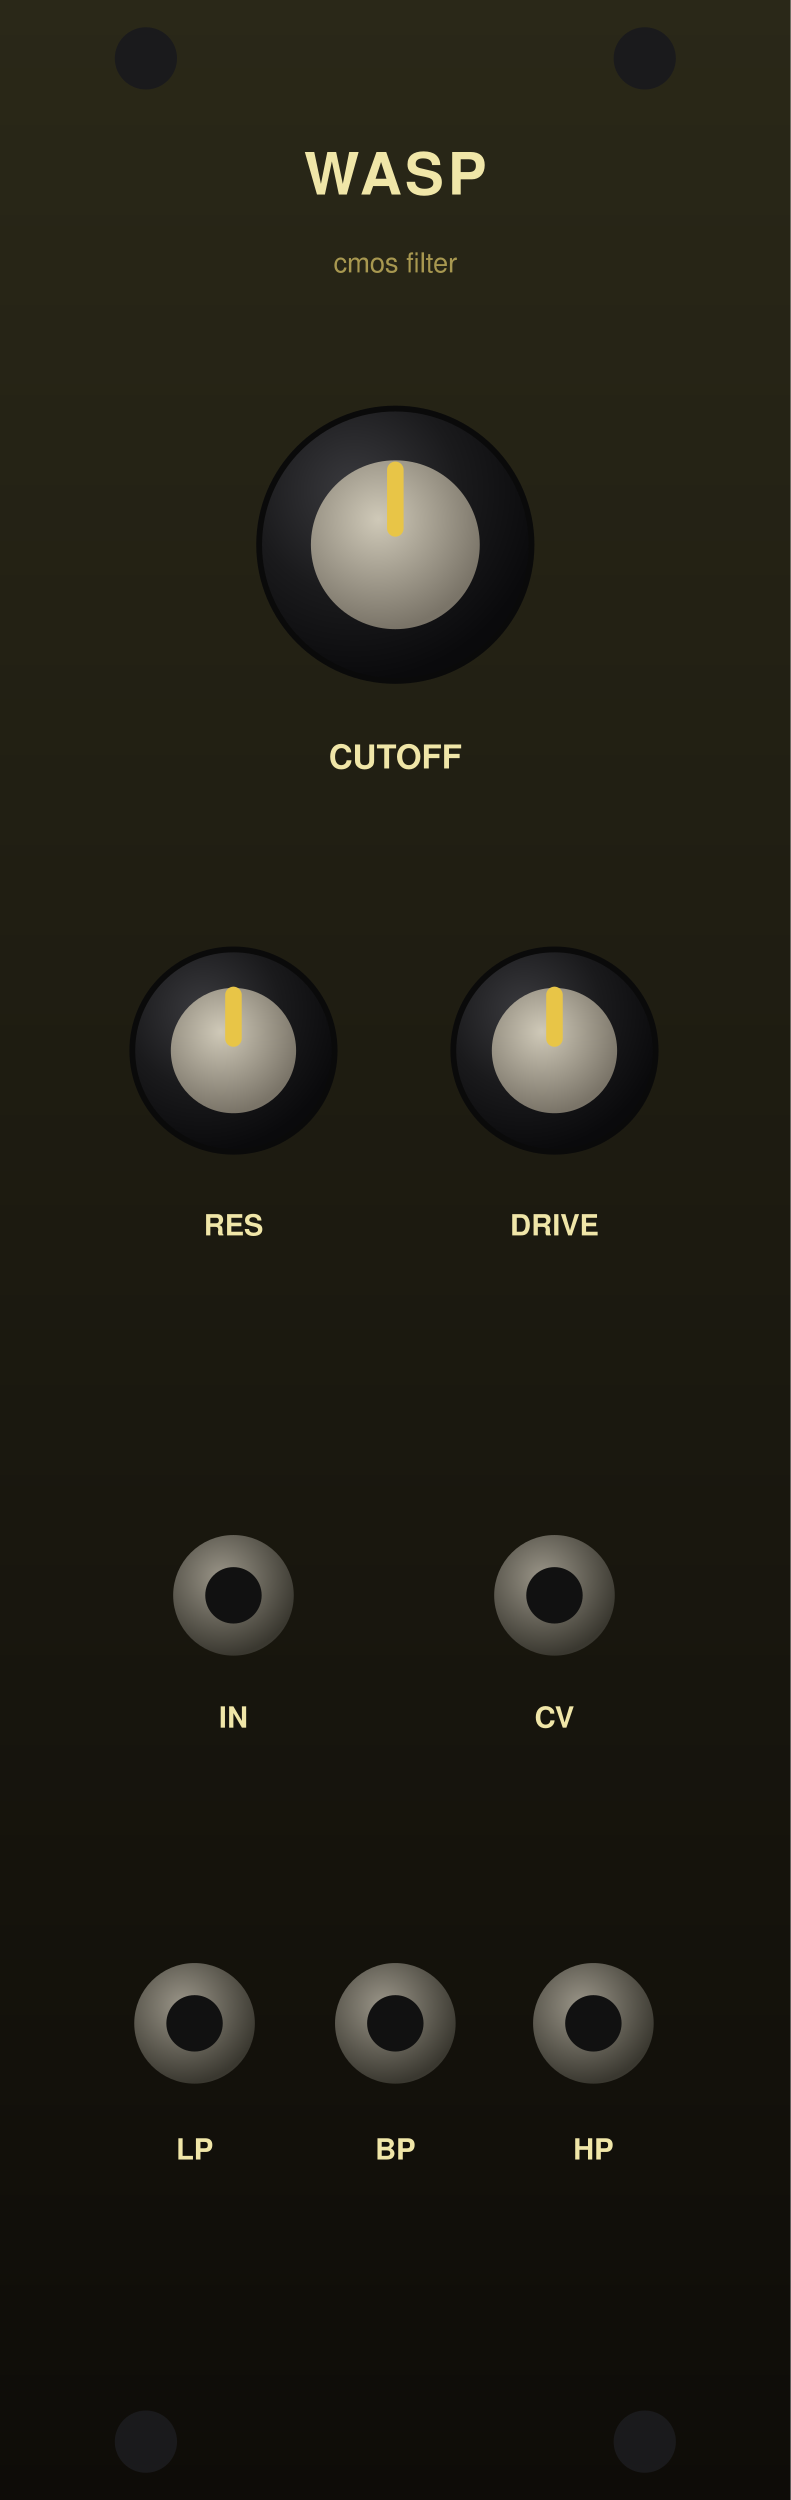
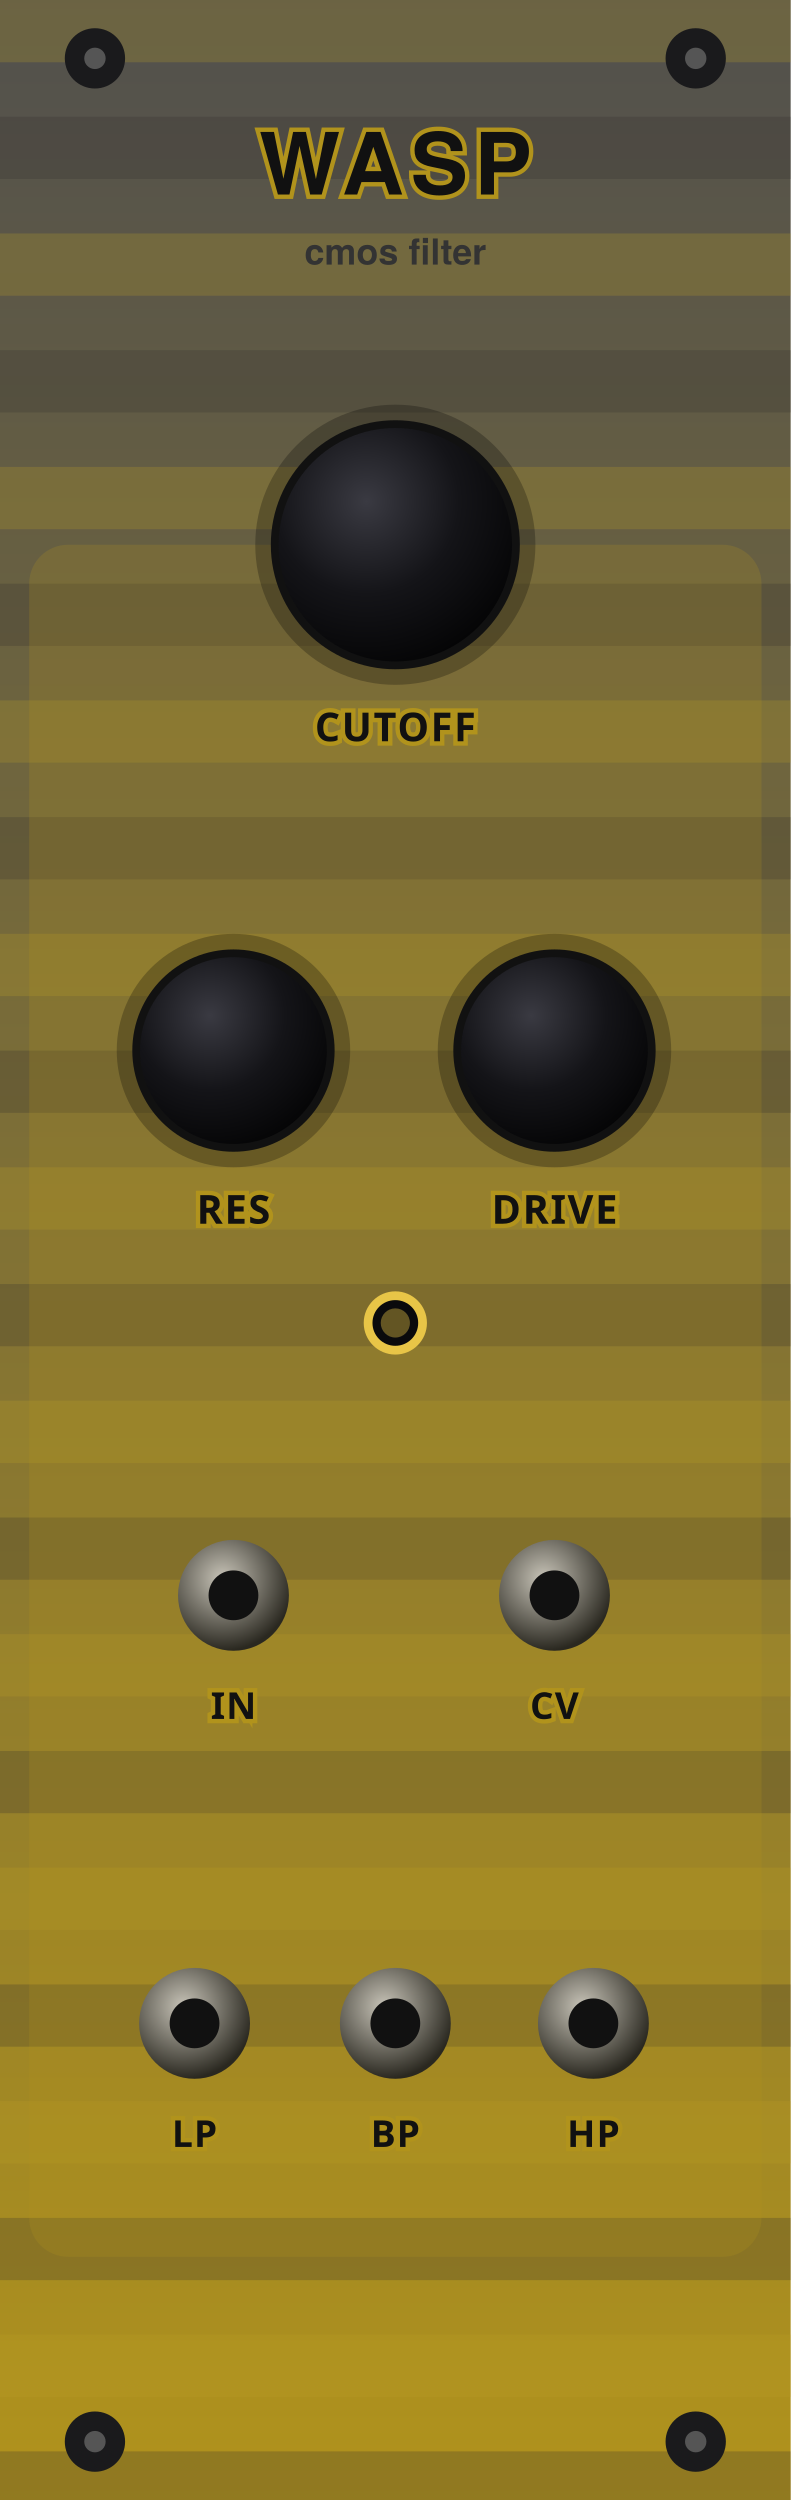
<svg xmlns="http://www.w3.org/2000/svg" width="40.64mm" height="128.5mm" viewBox="0 0 40.64 128.5" preserveAspectRatio="none">
  <defs>
-     <linearGradient id="alu" x1="0" y1="0" x2="0" y2="1">
-       <stop offset="0" stop-color="#2a2818" />
-       <stop offset="1" stop-color="#0e0c08" />
+     <linearGradient id="waspalu" x1="0" y1="0" x2="0" y2="1">
+       <stop offset="0" stop-color="#51504d" />
+       <stop offset="1" stop-color="#b1931c" />
    </linearGradient>
-     <radialGradient id="knobBody" cx="35%" cy="30%" r="70%">
-       <stop offset="0" stop-color="#3a3a3e" />
-       <stop offset=".55" stop-color="#1a1a1c" />
-       <stop offset="1" stop-color="#0a0a0c" />
+     <radialGradient id="waspwell" cx="38%" cy="32%" r="70%">
+       <stop offset="0" stop-color="#3a3a42" />
+       <stop offset=".55" stop-color="#141418" />
+       <stop offset="1" stop-color="#050506" />
    </radialGradient>
-     <radialGradient id="knobCap" cx="40%" cy="35%" r="65%">
-       <stop offset="0" stop-color="#cfc9b8" />
-       <stop offset="1" stop-color="#7a7468" />
-     </radialGradient>
-     <radialGradient id="jackRing" cx="40%" cy="35%" r="65%">
-       <stop offset="0" stop-color="#9a9588" />
-       <stop offset="1" stop-color="#3a3830" />
+     <radialGradient id="waspjack" cx="40%" cy="35%" r="65%">
+       <stop offset="0" stop-color="#c8c4b8" />
+       <stop offset="1" stop-color="#2a2820" />
    </radialGradient>
  </defs>
-   <rect width="40.64" height="128.5" fill="url(#alu)" />
-   <circle cx="7.5" cy="3" r="1.6" fill="#1a1a1c" />
-   <circle cx="33.14" cy="3" r="1.6" fill="#1a1a1c" />
-   <circle cx="7.5" cy="125.5" r="1.6" fill="#1a1a1c" />
-   <circle cx="33.14" cy="125.5" r="1.6" fill="#1a1a1c" />
-   <text x="20.32" y="10" text-anchor="middle" font-family="Helvetica, Arial, sans-serif" font-size="3" font-weight="700" letter-spacing="0.2" fill="#f0e6a8">WASP</text>
-   <text x="20.32" y="14" text-anchor="middle" font-family="Helvetica, Arial, sans-serif" font-size="1.4" fill="#a89850">cmos filter</text>
-   <g transform="translate(20.32,28)">
-     <circle r="7" fill="url(#knobBody)" stroke="#0a0a0a" stroke-width=".3" />
-     <circle r="4.34" fill="url(#knobCap)" />
-     <line x1="0" y1="-3.85" x2="0" y2="-0.84" stroke="#e8c547" stroke-width=".85" stroke-linecap="round" />
+   <rect width="40.64" height="128.5" fill="url(#waspalu)" />
+   <g opacity="0.45">
+     <g opacity=".55">
+       <rect x="0" y="0.0" width="40.64" height="3.2" fill="#bc9d26" />
+       <rect x="0" y="6.0" width="40.64" height="3.2" fill="#302e2d" />
+       <rect x="0" y="12.0" width="40.64" height="3.2" fill="#bc9d26" />
+       <rect x="0" y="18.0" width="40.64" height="3.2" fill="#302e2d" />
+       <rect x="0" y="24.0" width="40.64" height="3.2" fill="#bc9d26" />
+       <rect x="0" y="30.0" width="40.64" height="3.2" fill="#302e2d" />
+       <rect x="0" y="36.0" width="40.64" height="3.2" fill="#bc9d26" />
+       <rect x="0" y="42.0" width="40.64" height="3.2" fill="#302e2d" />
+       <rect x="0" y="48.0" width="40.64" height="3.2" fill="#bc9d26" />
+       <rect x="0" y="54.0" width="40.64" height="3.2" fill="#302e2d" />
+       <rect x="0" y="60.0" width="40.64" height="3.2" fill="#bc9d26" />
+       <rect x="0" y="66.0" width="40.64" height="3.2" fill="#302e2d" />
+       <rect x="0" y="72.0" width="40.64" height="3.2" fill="#bc9d26" />
+       <rect x="0" y="78.0" width="40.64" height="3.2" fill="#302e2d" />
+       <rect x="0" y="84.0" width="40.64" height="3.2" fill="#bc9d26" />
+       <rect x="0" y="90.0" width="40.64" height="3.2" fill="#302e2d" />
+       <rect x="0" y="96.0" width="40.64" height="3.2" fill="#bc9d26" />
+       <rect x="0" y="102.0" width="40.64" height="3.2" fill="#302e2d" />
+       <rect x="0" y="108.0" width="40.64" height="3.2" fill="#bc9d26" />
+       <rect x="0" y="114.0" width="40.64" height="3.2" fill="#302e2d" />
+       <rect x="0" y="120.0" width="40.64" height="3.2" fill="#bc9d26" />
+       <rect x="0" y="126.0" width="40.64" height="3.2" fill="#302e2d" />
+     </g>
  </g>
-   <text x="20.32" y="39.5" text-anchor="middle" font-family="Helvetica, Arial, sans-serif" font-size="1.7" font-weight="700" fill="#f0e6a8">CUTOFF</text>
-   <g transform="translate(12,54)">
-     <circle r="5.2" fill="url(#knobBody)" stroke="#0a0a0a" stroke-width=".3" />
-     <circle r="3.22" fill="url(#knobCap)" />
-     <line x1="0" y1="-2.86" x2="0" y2="-0.62" stroke="#e8c547" stroke-width=".85" stroke-linecap="round" />
-   </g>
-   <text x="12" y="63.5" text-anchor="middle" font-family="Helvetica, Arial, sans-serif" font-size="1.5" font-weight="700" fill="#f0e6a8">RES</text>
-   <g transform="translate(28.5,54)">
-     <circle r="5.2" fill="url(#knobBody)" stroke="#0a0a0a" stroke-width=".3" />
-     <circle r="3.22" fill="url(#knobCap)" />
-     <line x1="0" y1="-2.86" x2="0" y2="-0.62" stroke="#e8c547" stroke-width=".85" stroke-linecap="round" />
-   </g>
-   <text x="28.5" y="63.5" text-anchor="middle" font-family="Helvetica, Arial, sans-serif" font-size="1.5" font-weight="700" fill="#f0e6a8">DRIVE</text>
-   <g transform="translate(12,82)">
-     <circle r="3.1" fill="url(#jackRing)" />
-     <circle r="1.45" fill="#111" />
-   </g>
-   <text x="12" y="88.8" text-anchor="middle" font-family="Helvetica, Arial, sans-serif" font-size="1.5" font-weight="700" fill="#f0e6a8">IN</text>
-   <g transform="translate(28.5,82)">
-     <circle r="3.1" fill="url(#jackRing)" />
-     <circle r="1.45" fill="#111" />
-   </g>
-   <text x="28.5" y="88.8" text-anchor="middle" font-family="Helvetica, Arial, sans-serif" font-size="1.5" font-weight="700" fill="#f0e6a8">CV</text>
-   <g transform="translate(10,104)">
-     <circle r="3.1" fill="url(#jackRing)" />
-     <circle r="1.45" fill="#111" />
-   </g>
-   <text x="10" y="111" text-anchor="middle" font-family="Helvetica, Arial, sans-serif" font-size="1.5" font-weight="700" fill="#f0e6a8">LP</text>
-   <g transform="translate(20.32,104)">
-     <circle r="3.1" fill="url(#jackRing)" />
-     <circle r="1.45" fill="#111" />
-   </g>
-   <text x="20.32" y="111" text-anchor="middle" font-family="Helvetica, Arial, sans-serif" font-size="1.5" font-weight="700" fill="#f0e6a8">BP</text>
-   <g transform="translate(30.5,104)">
-     <circle r="3.1" fill="url(#jackRing)" />
-     <circle r="1.45" fill="#111" />
-   </g>
-   <text x="30.5" y="111" text-anchor="middle" font-family="Helvetica, Arial, sans-serif" font-size="1.5" font-weight="700" fill="#f0e6a8">HP</text>
+   <rect x="1.5" y="28" width="37.64" height="88" rx="2" fill="#b1931c" opacity=".22" />
+   <circle cx="4.88" cy="3" r="1.55" fill="#1a1a1c" />
+   <circle cx="4.88" cy="3" r=".55" fill="#555" />
+   <circle cx="35.76" cy="3" r="1.55" fill="#1a1a1c" />
+   <circle cx="35.76" cy="3" r=".55" fill="#555" />
+   <circle cx="4.88" cy="125.5" r="1.55" fill="#1a1a1c" />
+   <circle cx="4.88" cy="125.5" r=".55" fill="#555" />
+   <circle cx="35.76" cy="125.5" r="1.55" fill="#1a1a1c" />
+   <circle cx="35.76" cy="125.5" r=".55" fill="#555" />
+   <text x="20.32" y="10" text-anchor="middle" font-family="Impact, &quot;Arial Black&quot;, &quot;Helvetica Neue&quot;, sans-serif" font-size="4.4" letter-spacing="0.35" font-weight="900" fill="#111111" stroke="#b1931c" stroke-width="0.45" paint-order="stroke fill">WASP</text>
+   <text x="20.32" y="13.6" text-anchor="middle" font-family="Impact, &quot;Arial Black&quot;, &quot;Helvetica Neue&quot;, sans-serif" font-size="1.85" font-weight="600" fill="#333333">cmos filter</text>
+   <circle cx="20.32" cy="28.00" r="7.20" fill="#000" opacity=".25" />
+   <circle cx="20.32" cy="28.00" r="6.20" fill="url(#waspwell)" stroke="#111111" stroke-width=".4" />
+   <text x="20.32" y="38.10" text-anchor="middle" font-family="&quot;DIN Condensed&quot;, &quot;Avenir Next Condensed&quot;, &quot;Arial Narrow&quot;, sans-serif" font-size="2.05" letter-spacing="0.08" font-weight="700" fill="#111111" stroke="#b1931c" stroke-width="0.45" paint-order="stroke fill">CUTOFF</text>
+   <circle cx="12.00" cy="54.00" r="6.00" fill="#000" opacity=".25" />
+   <circle cx="12.00" cy="54.00" r="5.00" fill="url(#waspwell)" stroke="#111111" stroke-width=".4" />
+   <text x="12.00" y="62.90" text-anchor="middle" font-family="&quot;DIN Condensed&quot;, &quot;Avenir Next Condensed&quot;, &quot;Arial Narrow&quot;, sans-serif" font-size="2.05" letter-spacing="0.08" font-weight="700" fill="#111111" stroke="#b1931c" stroke-width="0.45" paint-order="stroke fill">RES</text>
+   <circle cx="28.50" cy="54.00" r="6.00" fill="#000" opacity=".25" />
+   <circle cx="28.50" cy="54.00" r="5.00" fill="url(#waspwell)" stroke="#111111" stroke-width=".4" />
+   <text x="28.50" y="62.90" text-anchor="middle" font-family="&quot;DIN Condensed&quot;, &quot;Avenir Next Condensed&quot;, &quot;Arial Narrow&quot;, sans-serif" font-size="2.05" letter-spacing="0.08" font-weight="700" fill="#111111" stroke="#b1931c" stroke-width="0.45" paint-order="stroke fill">DRIVE</text>
+   <circle cx="20.32" cy="68.00" r="1.4" fill="#0a0a0c" stroke="#e8c547" stroke-width=".45" />
+   <circle cx="20.32" cy="68.00" r="0.75" fill="#e8c547" opacity=".4" />
+   <circle cx="12.00" cy="82.00" r="2.85" fill="url(#waspjack)" />
+   <circle cx="12.00" cy="82.00" r="1.28" fill="#111" />
+   <text x="12.00" y="88.35" text-anchor="middle" font-family="&quot;DIN Condensed&quot;, &quot;Avenir Next Condensed&quot;, &quot;Arial Narrow&quot;, sans-serif" font-size="1.9" letter-spacing="0.06" font-weight="700" fill="#111111" stroke="#b1931c" stroke-width="0.45" paint-order="stroke fill">IN</text>
+   <circle cx="28.50" cy="82.00" r="2.85" fill="url(#waspjack)" />
+   <circle cx="28.50" cy="82.00" r="1.28" fill="#111" />
+   <text x="28.50" y="88.35" text-anchor="middle" font-family="&quot;DIN Condensed&quot;, &quot;Avenir Next Condensed&quot;, &quot;Arial Narrow&quot;, sans-serif" font-size="1.9" letter-spacing="0.06" font-weight="700" fill="#111111" stroke="#b1931c" stroke-width="0.45" paint-order="stroke fill">CV</text>
+   <circle cx="10.00" cy="104.00" r="2.85" fill="url(#waspjack)" />
+   <circle cx="10.00" cy="104.00" r="1.28" fill="#111" />
+   <text x="10.00" y="110.35" text-anchor="middle" font-family="&quot;DIN Condensed&quot;, &quot;Avenir Next Condensed&quot;, &quot;Arial Narrow&quot;, sans-serif" font-size="1.9" letter-spacing="0.06" font-weight="700" fill="#111111" stroke="#b1931c" stroke-width="0.45" paint-order="stroke fill">LP</text>
+   <circle cx="20.32" cy="104.00" r="2.85" fill="url(#waspjack)" />
+   <circle cx="20.32" cy="104.00" r="1.28" fill="#111" />
+   <text x="20.32" y="110.35" text-anchor="middle" font-family="&quot;DIN Condensed&quot;, &quot;Avenir Next Condensed&quot;, &quot;Arial Narrow&quot;, sans-serif" font-size="1.9" letter-spacing="0.06" font-weight="700" fill="#111111" stroke="#b1931c" stroke-width="0.45" paint-order="stroke fill">BP</text>
+   <circle cx="30.50" cy="104.00" r="2.85" fill="url(#waspjack)" />
+   <circle cx="30.50" cy="104.00" r="1.28" fill="#111" />
+   <text x="30.50" y="110.35" text-anchor="middle" font-family="&quot;DIN Condensed&quot;, &quot;Avenir Next Condensed&quot;, &quot;Arial Narrow&quot;, sans-serif" font-size="1.9" letter-spacing="0.06" font-weight="700" fill="#111111" stroke="#b1931c" stroke-width="0.45" paint-order="stroke fill">HP</text>
</svg>
